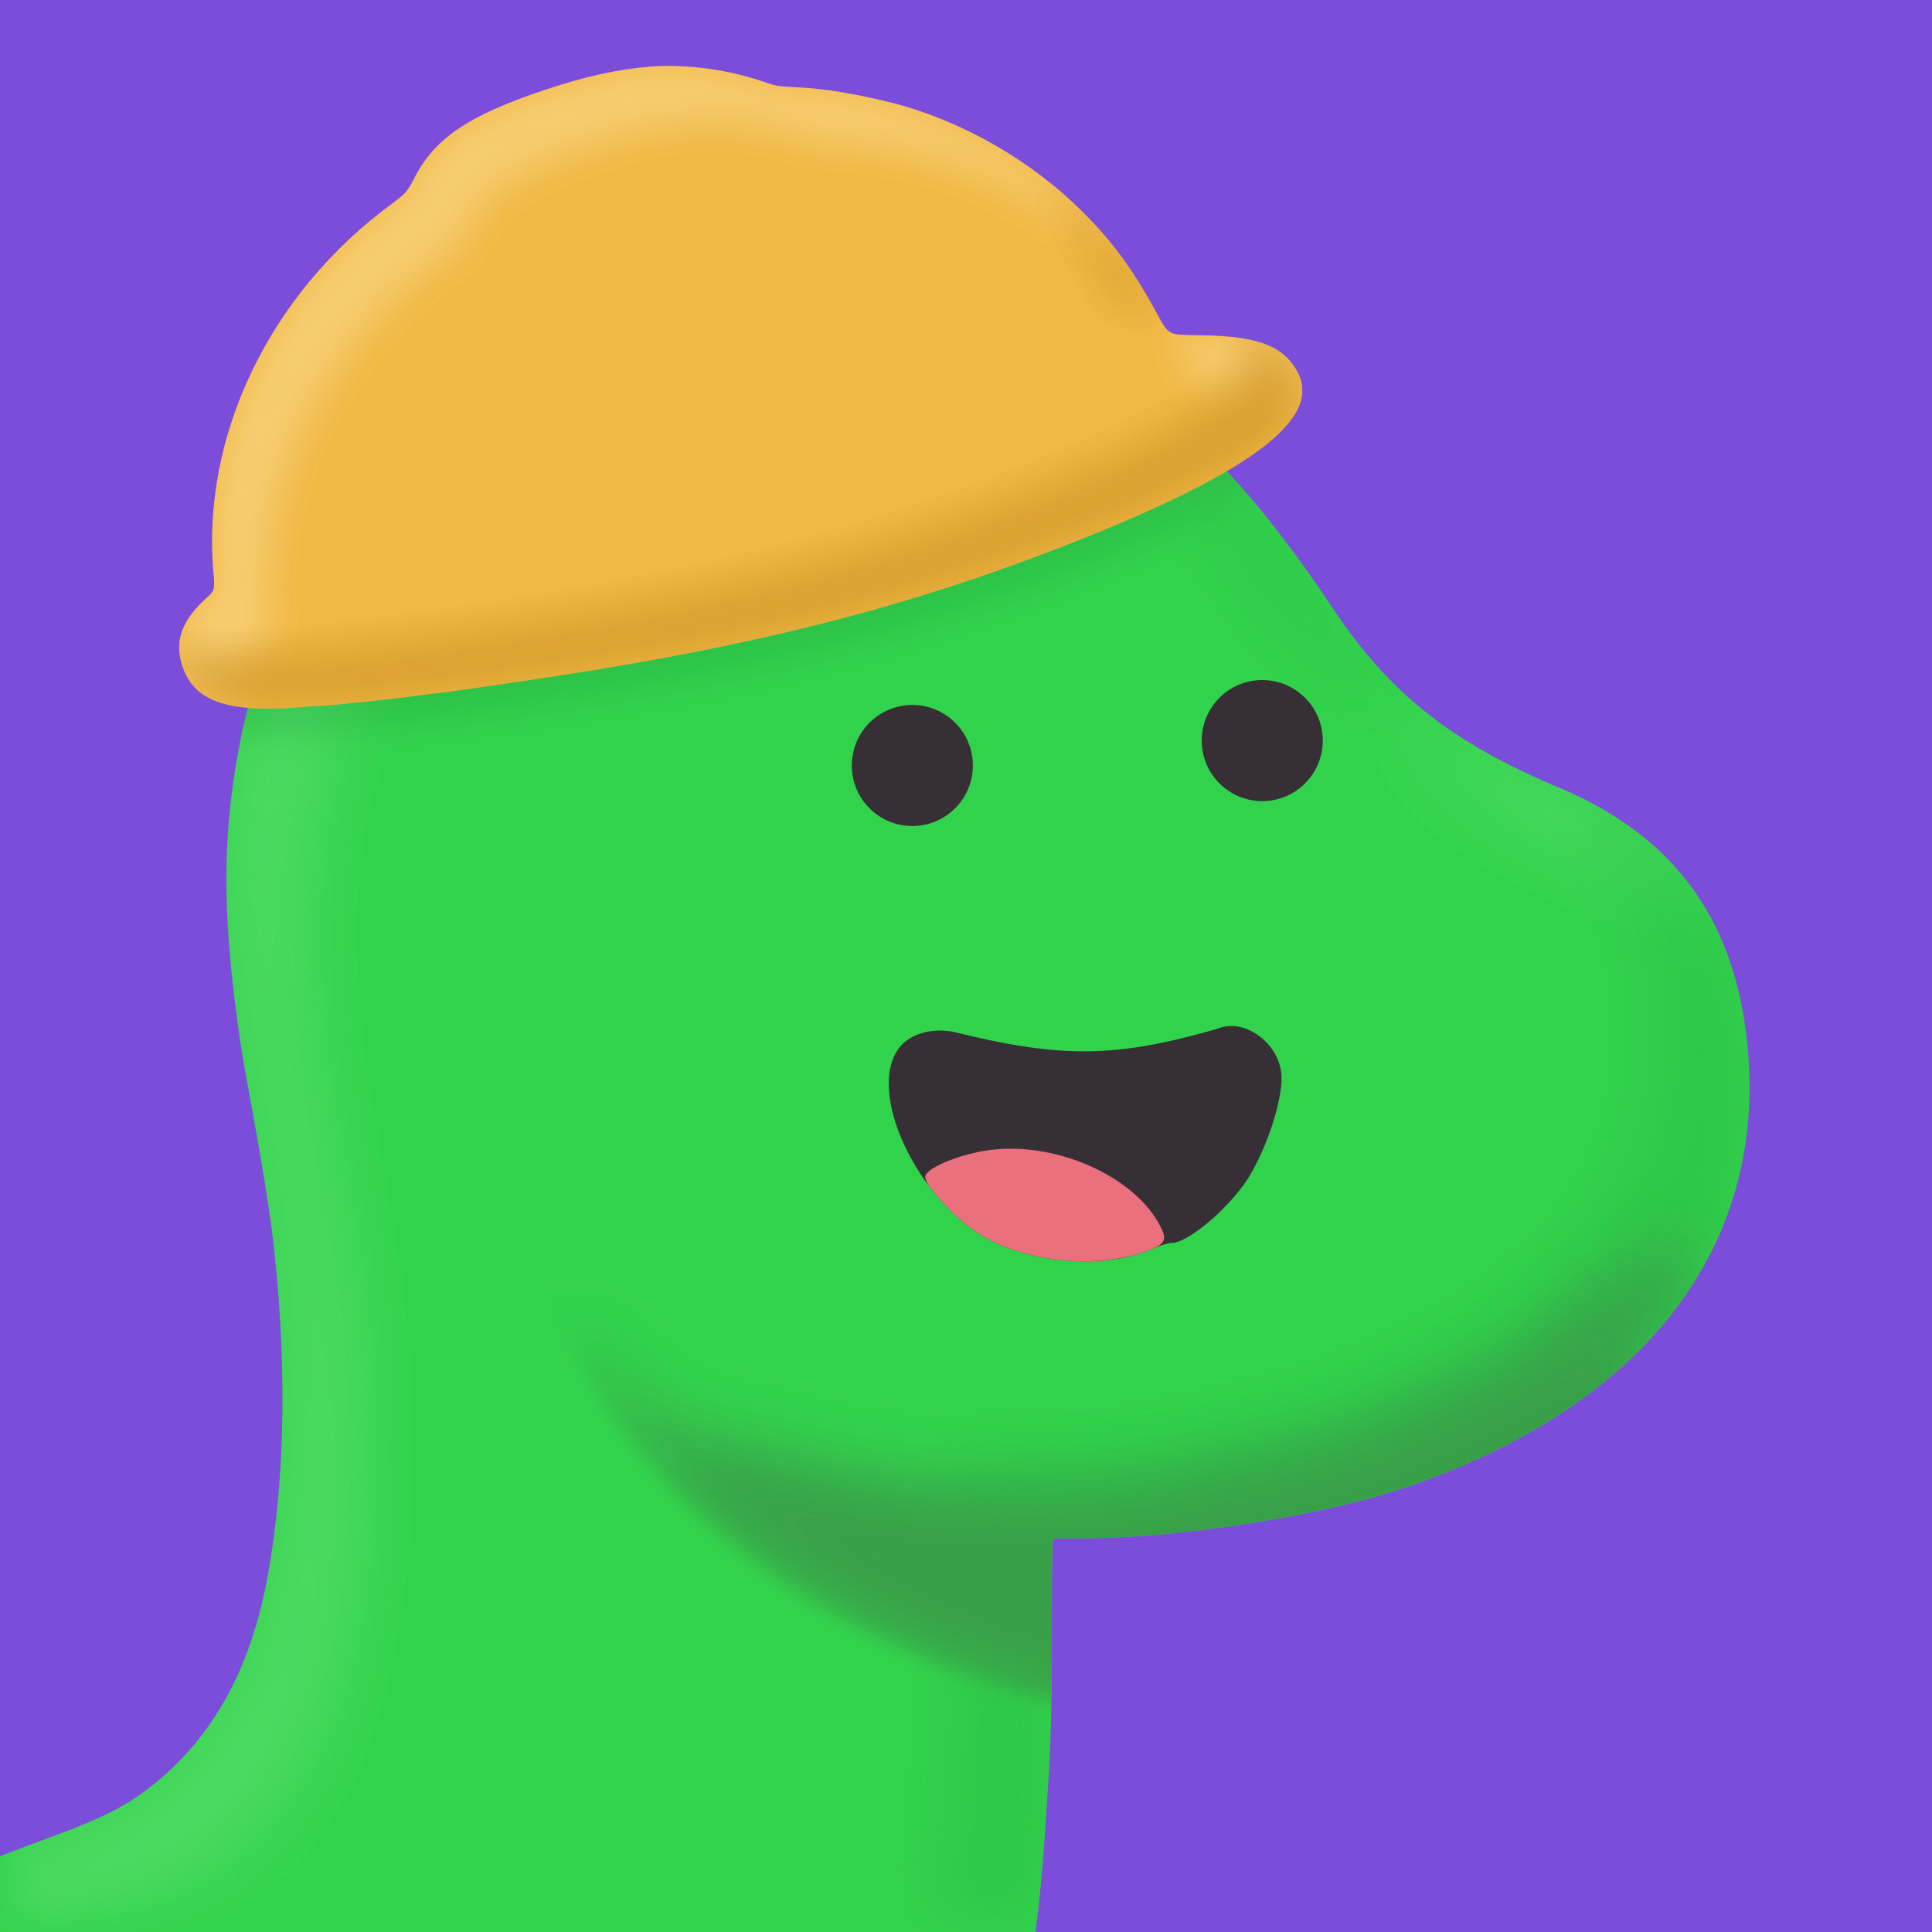
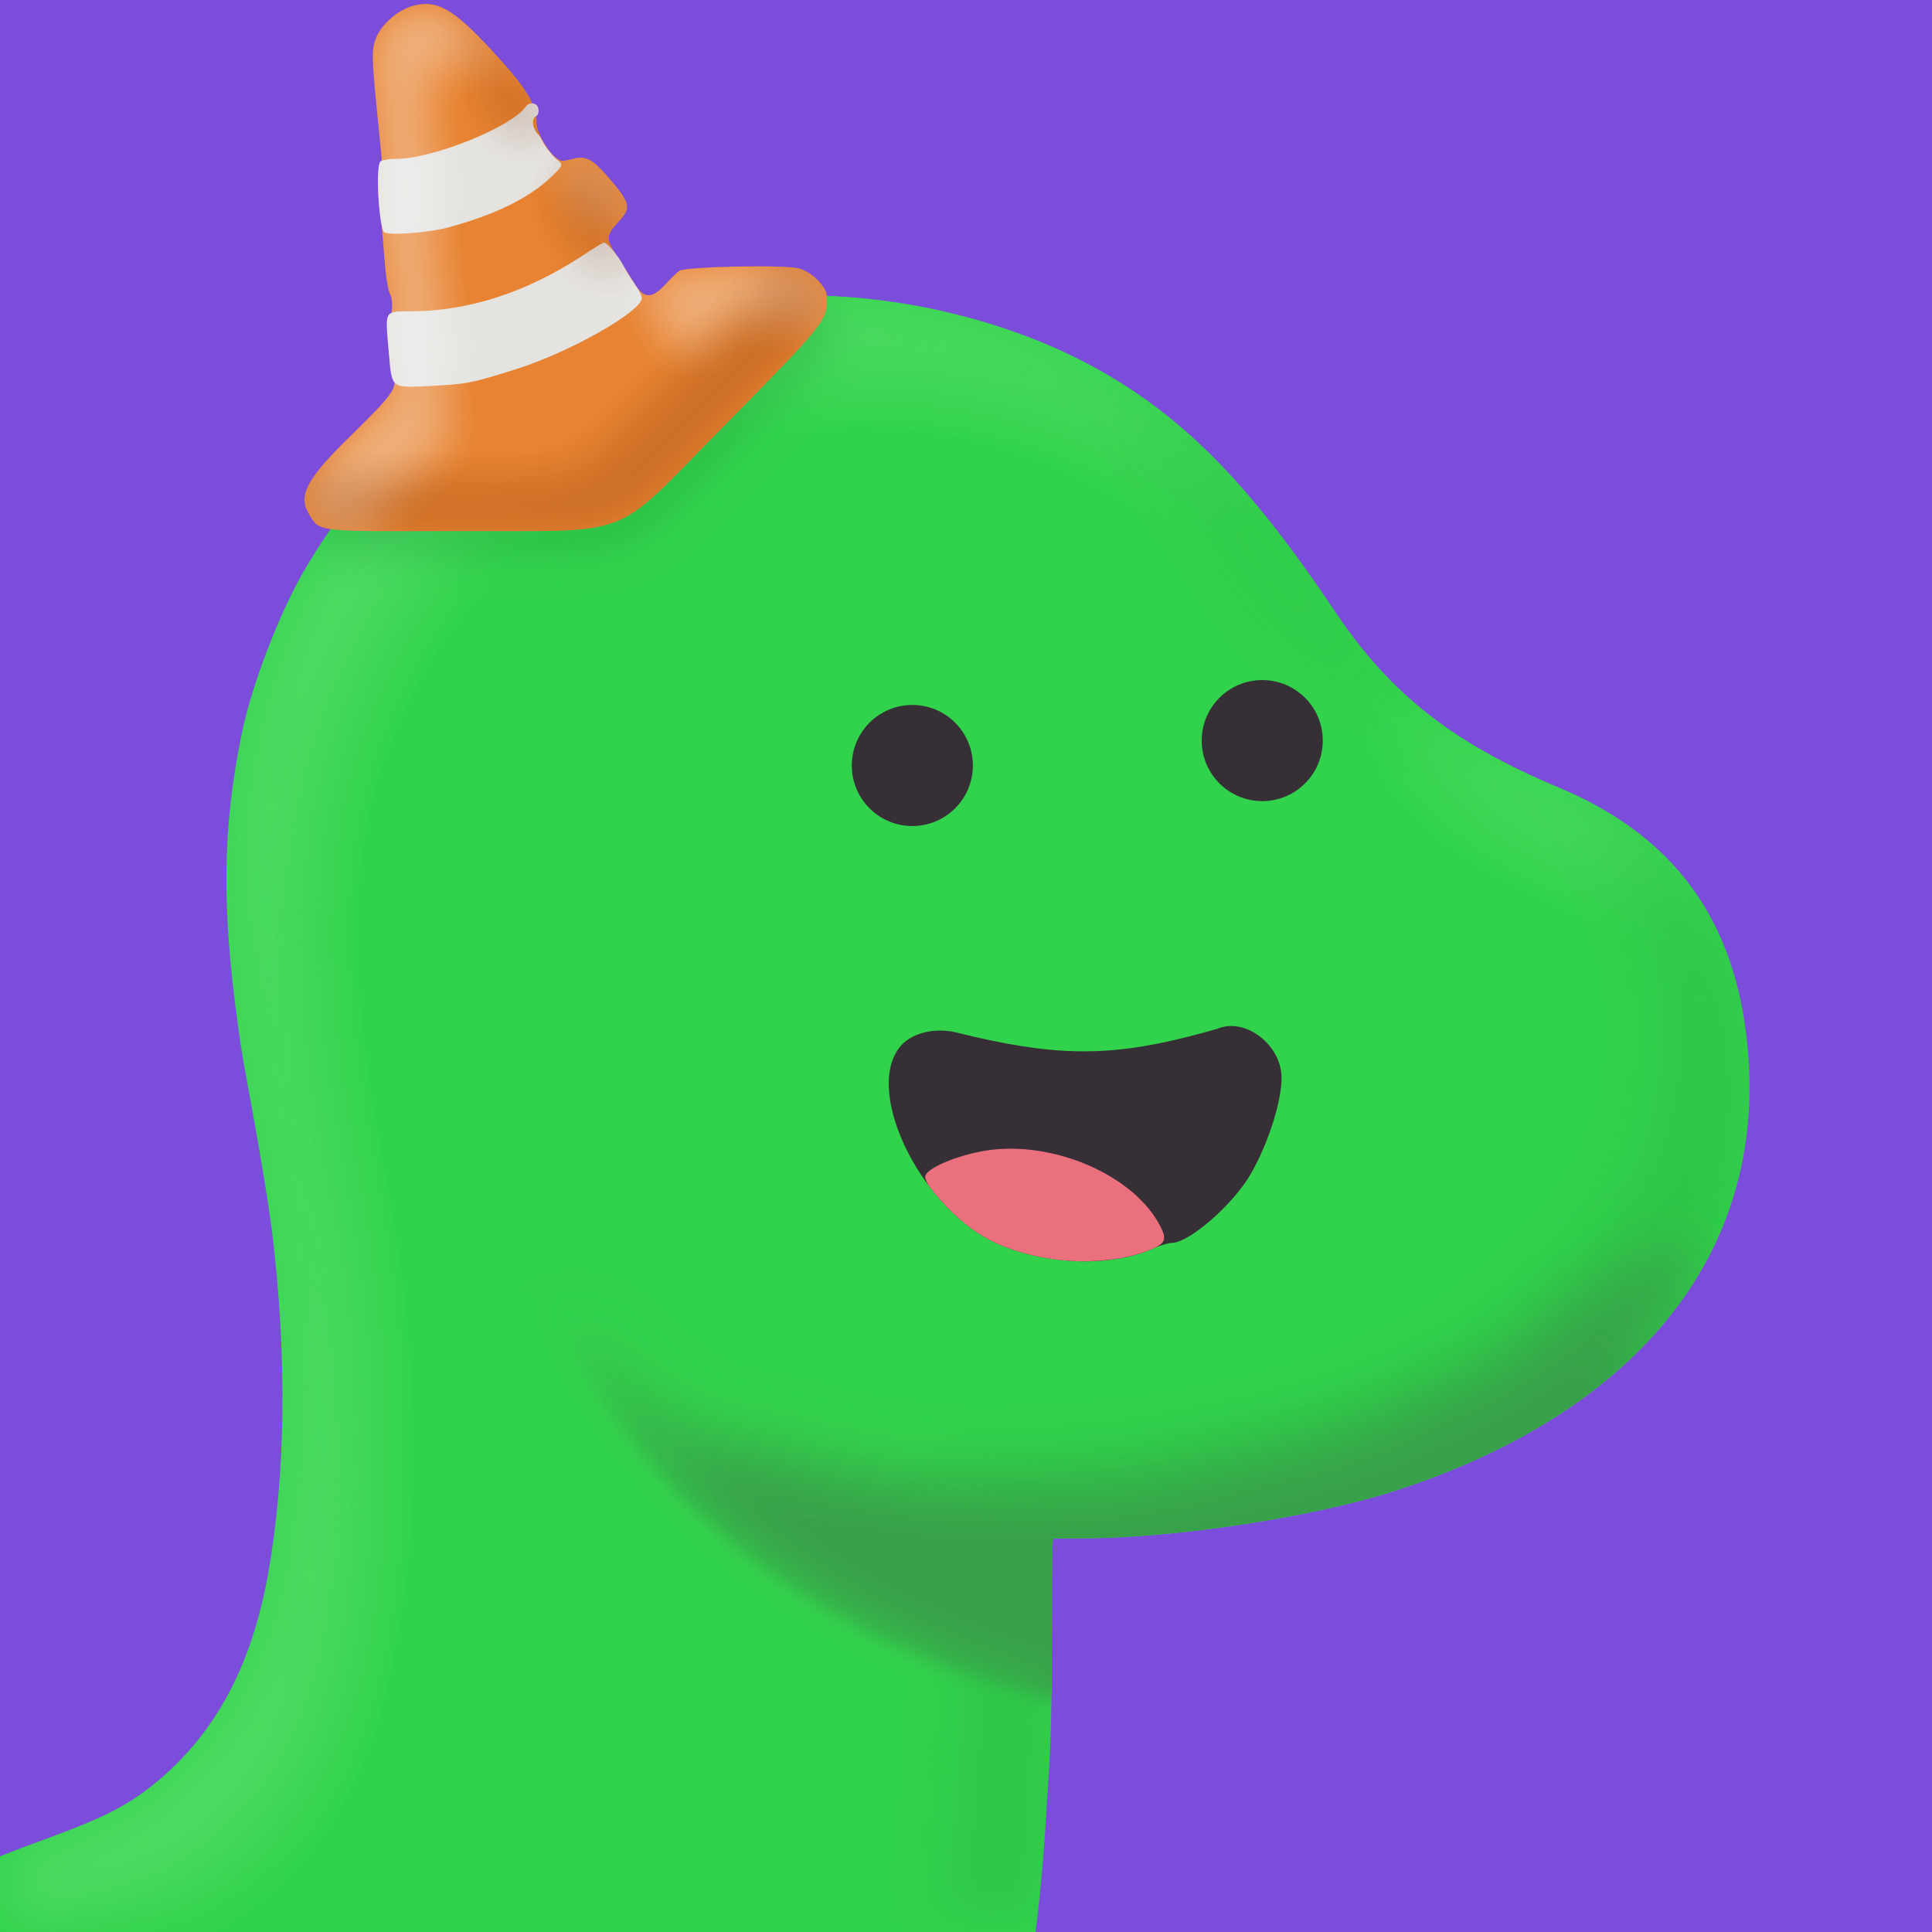
<svg xmlns="http://www.w3.org/2000/svg" viewBox="50 16 450 450" role="img" aria-labelledby="title">
  <defs>
    <path id="body" d="M232.8 84.9C183.4 86.7 143.3 109.8 120.5 149.5C114.8 159.5 108.6 175.7 106.3 186.9C101.8 208.9 101.6 227.1 105.4 254.6C106.2 260.8 106.7 263.3 108.8 274.8C111 286.9 112.5 296.3 113.3 302.3C116.9 331.6 116.6 359.5 112.4 382.8C108.6 403.9 100.3 419.4 86.9 430.7C79.9 436.5 74.7 439.2 60.2 444.5C33.2 454.3 14.3 464.3 1.4 475.4C0.1 476.5 0.1 476.5-24.9 476.5L-50 476.5L-50 519.3L-50 562L116.6 562L283.3 562L283.3 536.8C283.3 515.9 283.3 511.4 283.6 510.3C285.2 504 287.4 492.2 288.9 482.1C289.4 478.7 290 474.4 290.3 472.6C291.7 463.1 292.7 453.3 293.5 441.5C293.6 439.4 293.9 435.1 294.1 432C294.8 421.6 295 413.2 295 393.8C295 376.5 295.1 374.6 295.4 374.4C295.6 374.3 298.7 374.3 302.2 374.3C323.8 374.3 356.3 369.3 375.4 363.1C430.7 345 460.2 309 457.3 263.1C455.3 231.8 441 211.1 413 199.4C388.4 189.1 373.8 177.6 361 158.5C341.1 128.8 325.9 113.3 305.7 102C284.7 90.3 257.6 84 232.8 84.9Z" />
-     <path id="accessory-shape" d="M201.7 31.5C193.9 32.1 186.3 33.8 176.7 37C158.9 43 151.1 48.3 146.4 57.7C144.9 60.6 144.4 61.1 141.5 63.3C112.7 84.3 96.6 117.9 99.8 150.3C100 153.2 99.9 153.6 98.5 154.9C92.4 160.3 90.6 165.1 92.4 170.9C95 179.2 102.6 182 119.2 180.8C120.9 180.6 124.2 180.4 126.4 180.3C130.6 179.9 142.1 178.8 146.5 178.1C147.9 177.9 151 177.5 153.3 177.3C157.5 176.7 158.4 176.6 168.6 175.1C224.2 167.1 261.3 157.7 301.8 141.6C342.3 125.4 357.9 113.3 352.2 102.6C348.9 96.6 343.1 94.3 329.9 94.1C321.5 93.9 322.5 94.5 318.8 87.8C313.7 78.6 309.2 72.4 302.6 65.8C290.7 53.7 274.6 44.4 258.4 40.1C249.6 37.9 242.2 36.6 235 36.3C231.3 36.1 230.7 36 228.6 35.3C219.9 32.2 210.1 30.9 201.7 31.5Z" />
+     <path id="accessory-shape" d="M146 17.4C142.2 18.6 138.6 21.9 137.4 25.3C136.4 28.2 136.6 30.1 138.8 51.9C139 53.6 138.9 54.8 138.6 55.1C137.9 55.8 137.8 59.9 138.5 65C138.8 67.1 139.2 71.9 139.5 75.7C139.8 80 140.3 83.4 140.8 84.4C141.7 86.1 141.4 89.6 140.4 90.9C139.8 91.6 140.7 101.4 141.6 103.6C142.6 106.3 141.4 107.9 132.6 116.6C121.3 127.5 119.3 131.4 122 135.8C124.5 139.9 123.2 139.8 156.8 139.7C198.1 139.6 192.3 141.9 217.1 116.8C242.6 90.9 242.9 90.6 242.6 84.9C242.4 82.6 238.9 79.2 236 78.5C232.5 77.6 209.3 78.1 208.2 79.1C207.7 79.4 206.3 80.8 205.1 82.1C201.6 85.9 199.8 85.7 197.2 81.1C196.4 79.8 194.8 77.3 193.6 75.5C191.1 71.7 191.1 70.9 194.1 67.6C197.2 64.3 196.9 63.3 191.1 56.6C187.6 52.8 186.3 52.2 183 53.1C180.6 53.7 180.5 53.6 178.9 52.2C177.2 50.6 175 46.6 175 44.9C175 40.4 172.8 36.7 164.8 28C155.5 17.9 151.7 15.8 146 17.4ZM172.4 40.9C169.1 45.6 150.8 53 142.3 53C140.6 53 138.9 53.3 138.6 53.6C137.4 54.8 138.3 69.2 139.5 70.1C140.7 70.9 149.8 70.2 154.3 69C165.2 66.1 173.2 62.1 178.2 57.4C181.3 54.4 181.3 54.4 179.4 52.9C178.4 51.9 177.2 50.4 176.7 49.5C176.2 48.6 175.7 47.6 175.5 47.5C174 46 173.7 43.8 174.8 43.1C175.3 42.9 175.5 42.2 175.4 41.4C175.2 39.9 173.3 39.6 172.4 40.9ZM185.3 75.8C172.5 84.1 159.2 88.4 146.2 88.5C139.4 88.5 139.7 88.1 140.5 97.3C141.3 106.8 140.8 106.3 150.3 105.9C158.9 105.4 159.4 105.4 170.8 101.8C183.3 97.7 199.5 88.5 199.5 85.4C199.5 84.9 198.8 83.5 197.8 82.1C196.9 80.8 195.7 78.8 195.1 77.7C194 75.6 191.4 72.5 190.7 72.5C190.4 72.5 188 74 185.3 75.8Z" />
    <clipPath id="clip-frame">
      <rect x="50" y="16" width="450" height="450" />
    </clipPath>
    <clipPath id="clip-mouth">
      <path d="M333.6 255.6C332.9 255.8 329.8 256.7 326.6 257.5C307.6 262.3 294.9 262 272.8 256.5C267.5 255.2 261.9 256.7 259.4 260.1C251.2 271.1 265.3 298.6 282.8 305.9C294.4 310.8 309.2 311.1 318.8 306.7C320.2 306.1 322.1 305.5 322.9 305.5C327 305.5 337.4 296.4 341.4 289.3C345.4 282.3 348.5 272.6 348.5 267.1C348.5 259.4 340.1 252.9 333.6 255.6Z" />
    </clipPath>
    <clipPath id="clip-body">
      <use href="#body" />
    </clipPath>
    <clipPath id="clip-accessory">
      <use href="#accessory-shape" />
    </clipPath>
    <filter id="soft" filterUnits="userSpaceOnUse" x="-64" y="-64" width="640" height="640">
      <feGaussianBlur stdDeviation="7.5" />
    </filter>
    <filter id="softer" filterUnits="userSpaceOnUse" x="-64" y="-64" width="640" height="640">
      <feGaussianBlur stdDeviation="4" />
    </filter>
    <filter id="edge" filterUnits="userSpaceOnUse" x="-64" y="-64" width="640" height="640">
      <feGaussianBlur stdDeviation="2" />
    </filter>
    <mask id="mask-jaw">
      <path d="M176 316.3C195.6 365.6 242.8 400.7 294 412L480 412L480 0L150 0L150 316.3Z" fill="#fff" filter="url(#edge)" />
    </mask>
    <mask id="body-light">
      <g filter="url(#soft)">
        <use href="#body" fill="#fff" />
        <use href="#body" x="12.5" y="12.5" fill="#000" />
      </g>
    </mask>
    <mask id="body-shade">
      <g filter="url(#soft)">
        <use href="#body" fill="#fff" />
        <use href="#body" x="-15" y="-12.5" fill="#000" />
      </g>
    </mask>
    <mask id="accessory-light">
      <g filter="url(#softer)">
        <use href="#accessory-shape" fill="#fff" />
        <use href="#accessory-shape" x="10" y="10" fill="#000" />
      </g>
    </mask>
    <mask id="accessory-shade">
      <g filter="url(#softer)">
        <use href="#accessory-shape" fill="#fff" />
        <use href="#accessory-shape" x="-9" y="-9" fill="#000" />
      </g>
    </mask>
  </defs>
  <g clip-path="url(#clip-frame)">
    <rect x="50" y="16" width="450" height="450" fill="#7C4DDB" />
    <g id="dino">
      <use href="#body" fill="#32D34C" />
      <g clip-path="url(#clip-body)">
        <rect width="512" height="512" fill="#7CE68A" opacity="0.4" mask="url(#body-light)" />
        <rect width="512" height="512" fill="#24A63F" opacity="0.3" mask="url(#body-shade)" />
        <g mask="url(#mask-jaw)">
          <path d="M438.3 306.5C437.5 306.9 436.7 307.4 436.5 307.6C436.3 307.8 436 308 435.9 308C435.6 308 431.6 310.4 430.1 311.5C429.6 311.9 427.2 313.3 424.9 314.6C422.6 315.9 420.1 317.5 419.5 318C418.9 318.6 416.8 320.2 414.9 321.6C410.7 324.7 407.8 327.2 404.4 330.3C402.6 331.9 401.4 332.7 400 333.4C397.4 334.6 395.9 335.4 394.4 336.4C393.7 336.8 392 337.6 390.6 338.1C389.1 338.6 387.2 339.4 386.3 339.8C385.4 340.2 383.2 341.1 381.5 341.8C377.2 343.5 375.4 344.4 373.4 345.6C370.9 347.2 366.2 349.1 363.9 349.6C359.9 350.4 356.1 351.5 349.4 353.8C347 354.6 335.9 357 334.6 357C333.9 357 326.1 359 323.3 359.9C321.4 360.5 318.7 360.9 313 361.5C311.7 361.7 308.1 362.1 304.9 362.4C298.1 363.2 279.6 363.4 278.5 362.6C278.4 362.6 276.9 362.5 275.1 362.4C273.3 362.3 270.5 362.1 268.9 361.9C267.2 361.7 264.4 361.3 262.6 361.1C260.9 360.9 258.8 360.6 258.1 360.4C256.8 359.9 254.3 359.6 250.3 359.3C248.8 359.1 246.9 358.8 246.1 358.6C245.3 358.3 243.4 357.9 242.1 357.8C240.8 357.6 238.9 357.2 238.1 356.9C233.1 354.9 227.2 353.5 222.9 353.3C220.2 353.1 219.7 352.9 217.9 352.1C216.4 351.4 215.4 351.2 214.1 351.1C213.2 351 211.9 350.9 211.4 350.7C207 349.6 195 340.2 188.4 332.8C182.9 326.6 182 325.8 182 327C182 328.4 184.7 333.8 188.7 340.1C209.3 373.2 246.8 399.7 288.3 410.4C295.9 412.4 295.6 409.9 293.3 443.5C292.6 453.5 291.6 462.8 290.6 470.2C290.1 473.5 290.1 473.9 291.4 474.9C292.8 475.9 473.2 475.3 474.3 474.3C475.8 472.8 475.8 340 474.3 338.5C473.3 337.5 473.3 337.5 450.6 337.5C425.6 337.5 426.8 337.6 426.8 336.1C426.8 335.5 427.2 334.9 429.1 333.3C436.6 326.3 445.4 314.8 445.9 311.4C446.1 310.1 446 310.1 445 309.2C444.4 308.6 443.9 307.9 443.8 307.6C443.1 306 440.3 305.4 438.3 306.5Z" fill="#37A049" filter="url(#soft)" />
        </g>
        <use href="#accessory-shape" x="2" y="6" fill="#24A63F" opacity="0.35" filter="url(#softer)" />
      </g>
    </g>
    <g id="face" fill="#362F36">
      <circle cx="262.5" cy="194.3" r="14.1" />
      <circle cx="344" cy="188.5" r="14.1" />
      <path d="M333.6 255.6C332.9 255.8 329.8 256.7 326.6 257.5C307.6 262.3 294.9 262 272.8 256.5C267.5 255.2 261.9 256.7 259.4 260.1C251.2 271.1 265.3 298.6 282.8 305.9C294.4 310.8 309.2 311.1 318.8 306.7C320.2 306.1 322.1 305.5 322.9 305.5C327 305.5 337.4 296.4 341.4 289.3C345.4 282.3 348.5 272.6 348.5 267.1C348.5 259.4 340.1 252.9 333.6 255.6Z" />
      <path d="M279.6 284C272.8 285.1 265.5 288.2 265.5 290.1C265.5 292.4 272.2 299.6 277.7 303.3C288.1 310.2 306.6 311.9 318.4 306.9C321.4 305.6 321.8 304.6 320.3 301.7C314.3 289.8 295.3 281.5 279.6 284Z" fill="#EB707D" clip-path="url(#clip-mouth)" />
    </g>
    <g id="accessory">
-       <use href="#accessory-shape" fill="#F1B844" />
+       <path d="M146 17.4C142.2 18.6 138.6 21.9 137.4 25.3C136.4 28.2 136.6 30.1 138.8 51.9C139 53.6 138.9 54.8 138.6 55.1C137.9 55.8 137.8 59.9 138.5 65C138.8 67.1 139.2 71.9 139.5 75.7C139.8 80 140.3 83.4 140.8 84.4C141.7 86.1 141.4 89.6 140.4 90.9C139.8 91.6 140.7 101.4 141.6 103.6C142.6 106.3 141.4 107.9 132.6 116.6C121.3 127.5 119.3 131.4 122 135.8C124.5 139.9 123.2 139.8 156.8 139.7C198.1 139.6 192.3 141.9 217.1 116.8C242.6 90.9 242.9 90.6 242.6 84.9C242.4 82.6 238.9 79.2 236 78.5C232.5 77.6 209.3 78.1 208.2 79.1C207.7 79.4 206.3 80.8 205.1 82.1C201.6 85.9 199.8 85.7 197.2 81.1C196.4 79.8 194.8 77.3 193.6 75.5C191.1 71.7 191.1 70.9 194.1 67.6C197.2 64.3 196.9 63.3 191.1 56.6C187.6 52.8 186.3 52.2 183 53.1C180.6 53.7 180.5 53.6 178.9 52.2C177.2 50.6 175 46.6 175 44.9C175 40.4 172.8 36.7 164.8 28C155.5 17.9 151.7 15.8 146 17.4Z" fill="#E78332" />
+       <path d="M172.4 40.9C169.1 45.6 150.8 53 142.3 53C140.6 53 138.9 53.3 138.6 53.6C137.4 54.8 138.3 69.2 139.5 70.1C140.7 70.9 149.8 70.2 154.3 69C165.2 66.1 173.2 62.1 178.2 57.4C181.3 54.4 181.3 54.4 179.4 52.9C178.4 51.9 177.2 50.4 176.7 49.5C176.2 48.6 175.7 47.6 175.5 47.5C174 46 173.7 43.8 174.8 43.1C175.3 42.9 175.5 42.2 175.4 41.4C175.2 39.9 173.3 39.6 172.4 40.9ZM185.3 75.8C172.5 84.1 159.2 88.4 146.2 88.5C139.4 88.5 139.7 88.1 140.5 97.3C141.3 106.8 140.8 106.3 150.3 105.9C158.9 105.4 159.4 105.4 170.8 101.8C183.3 97.7 199.5 88.5 199.5 85.4C199.5 84.9 198.8 83.5 197.8 82.1C196.9 80.8 195.7 78.8 195.1 77.7C194 75.6 191.4 72.5 190.7 72.5C190.4 72.5 188 74 185.3 75.8Z" fill="#E5E3E0" />
      <g clip-path="url(#clip-accessory)">
-         <rect width="512" height="512" fill="#F7D27E" opacity="0.8" mask="url(#accessory-light)" />
-         <rect width="512" height="512" fill="#D49A2C" opacity="0.8" mask="url(#accessory-shade)" />
+         <rect width="512" height="512" fill="#FFFFFF" opacity="0.35" mask="url(#accessory-light)" />
+         <rect width="512" height="512" fill="#7A2E00" opacity="0.25" mask="url(#accessory-shade)" />
      </g>
    </g>
  </g>
</svg>
